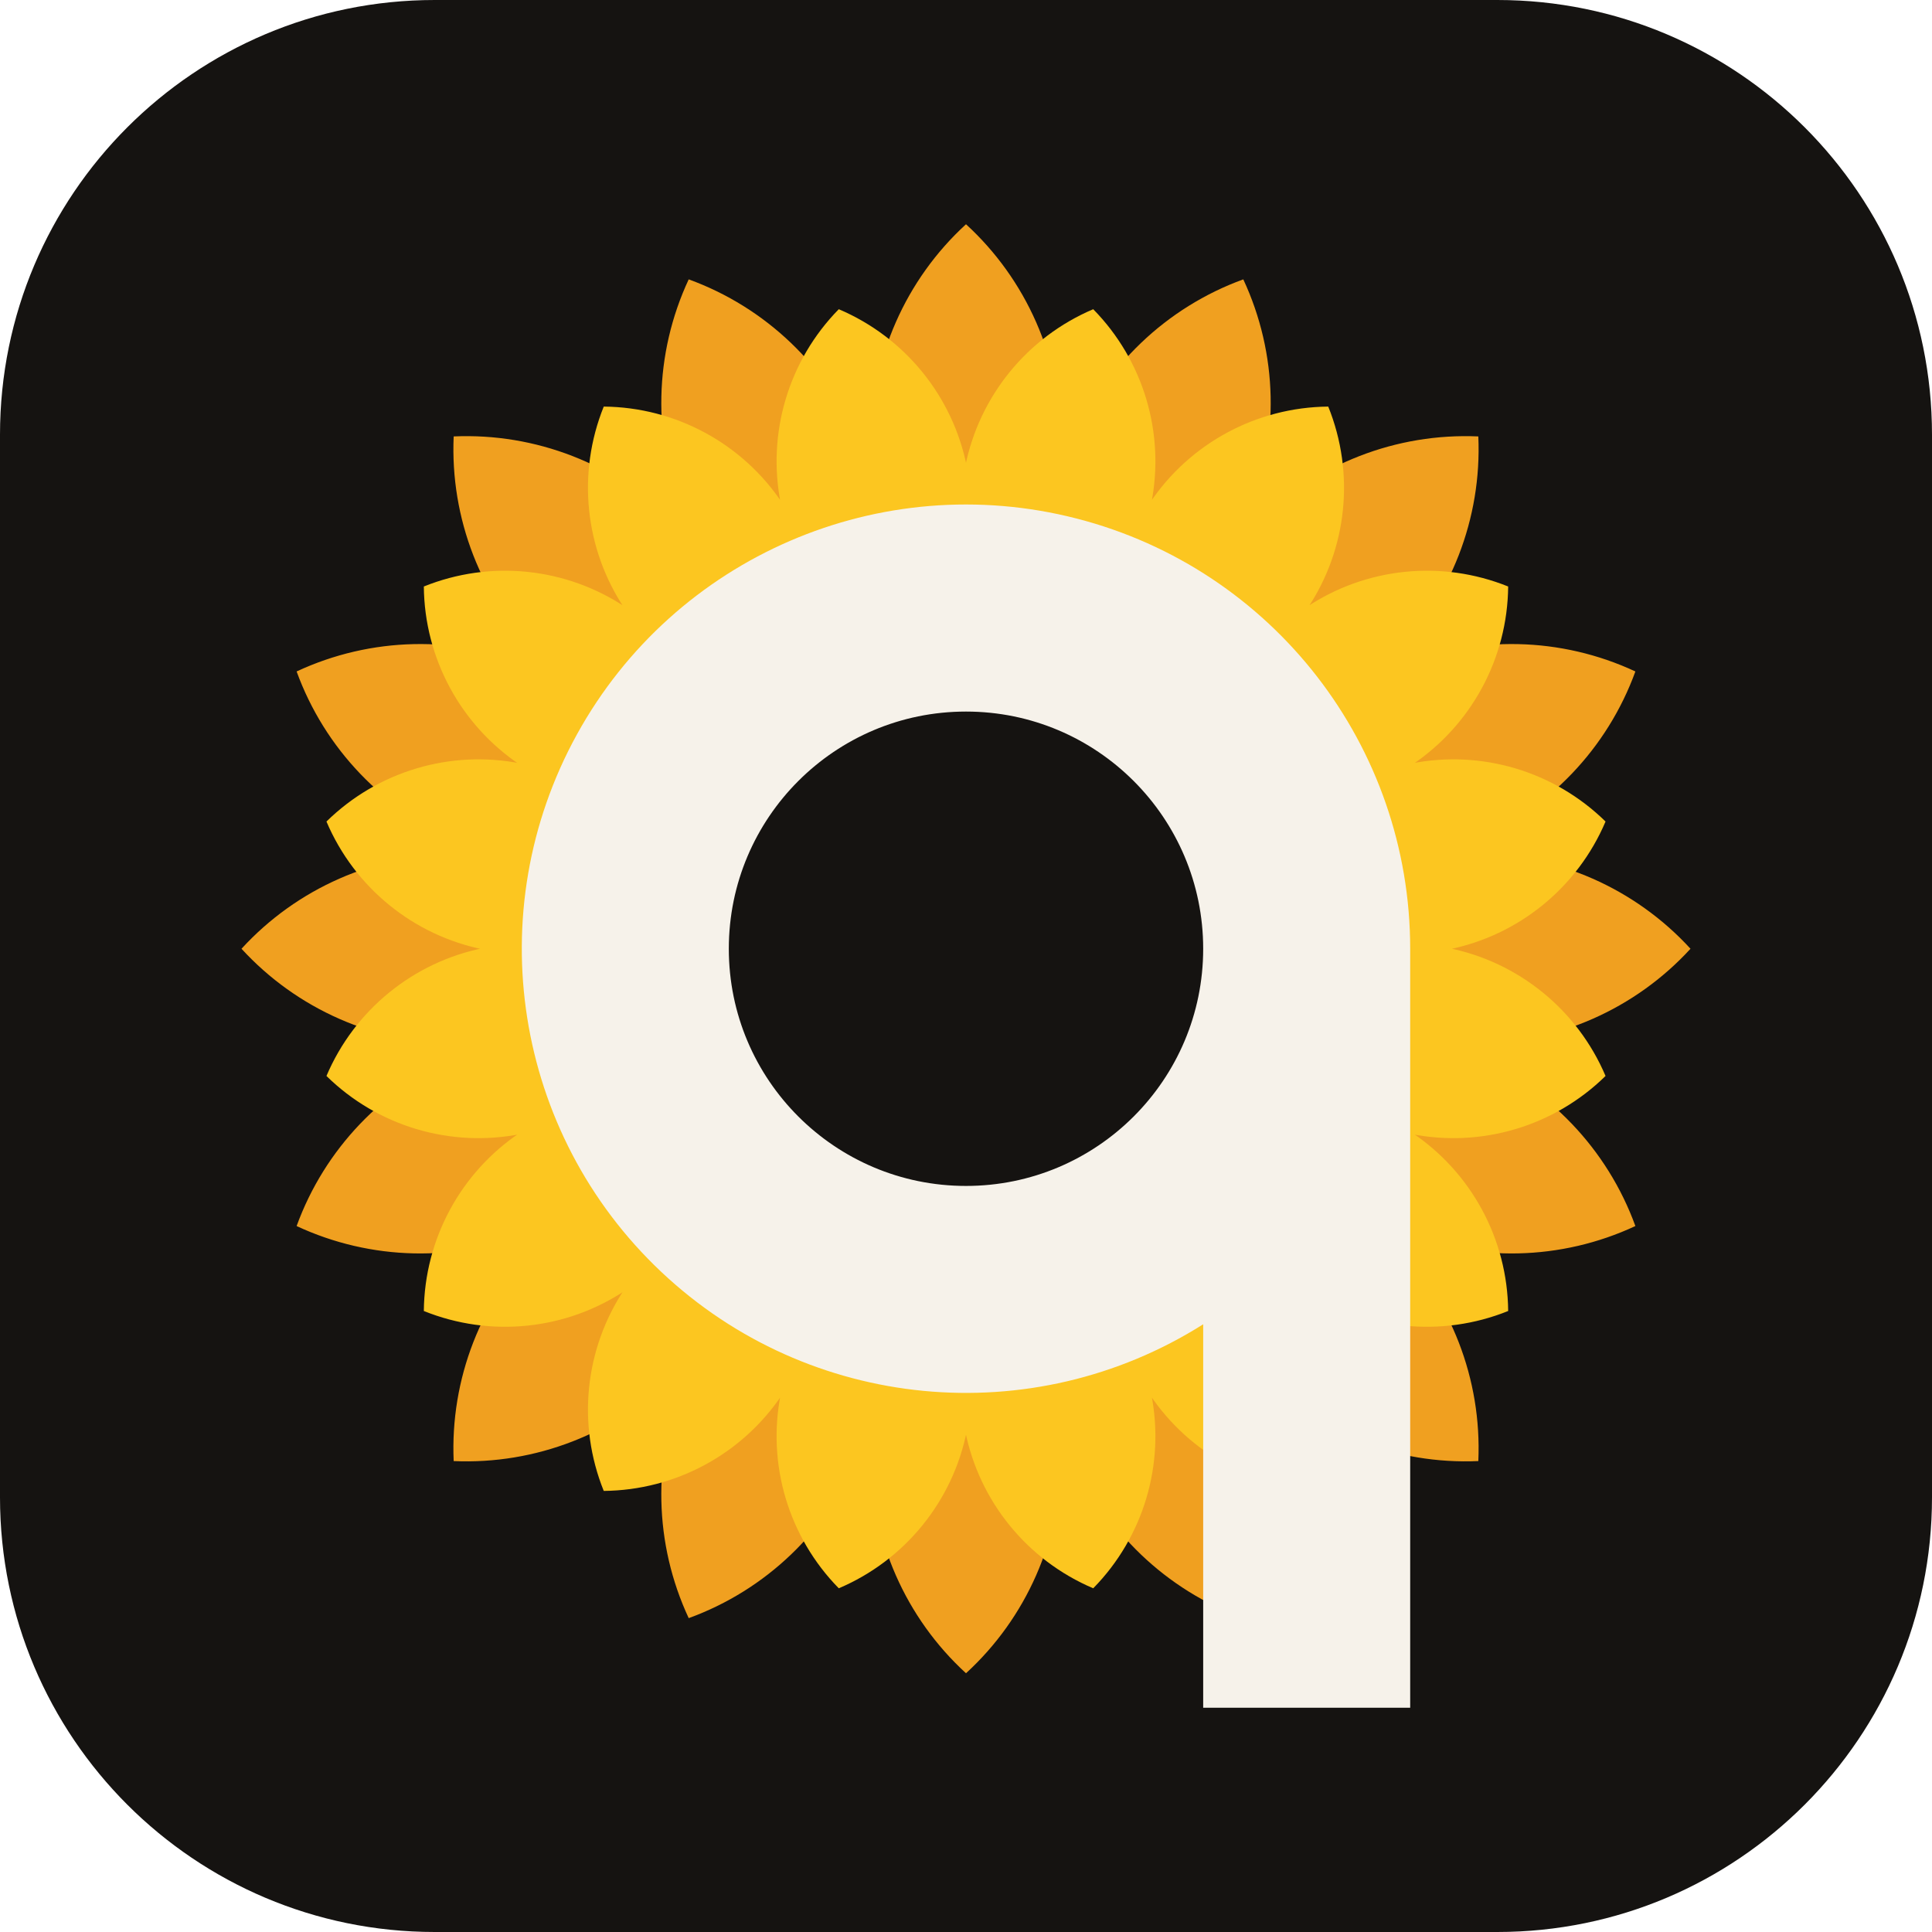
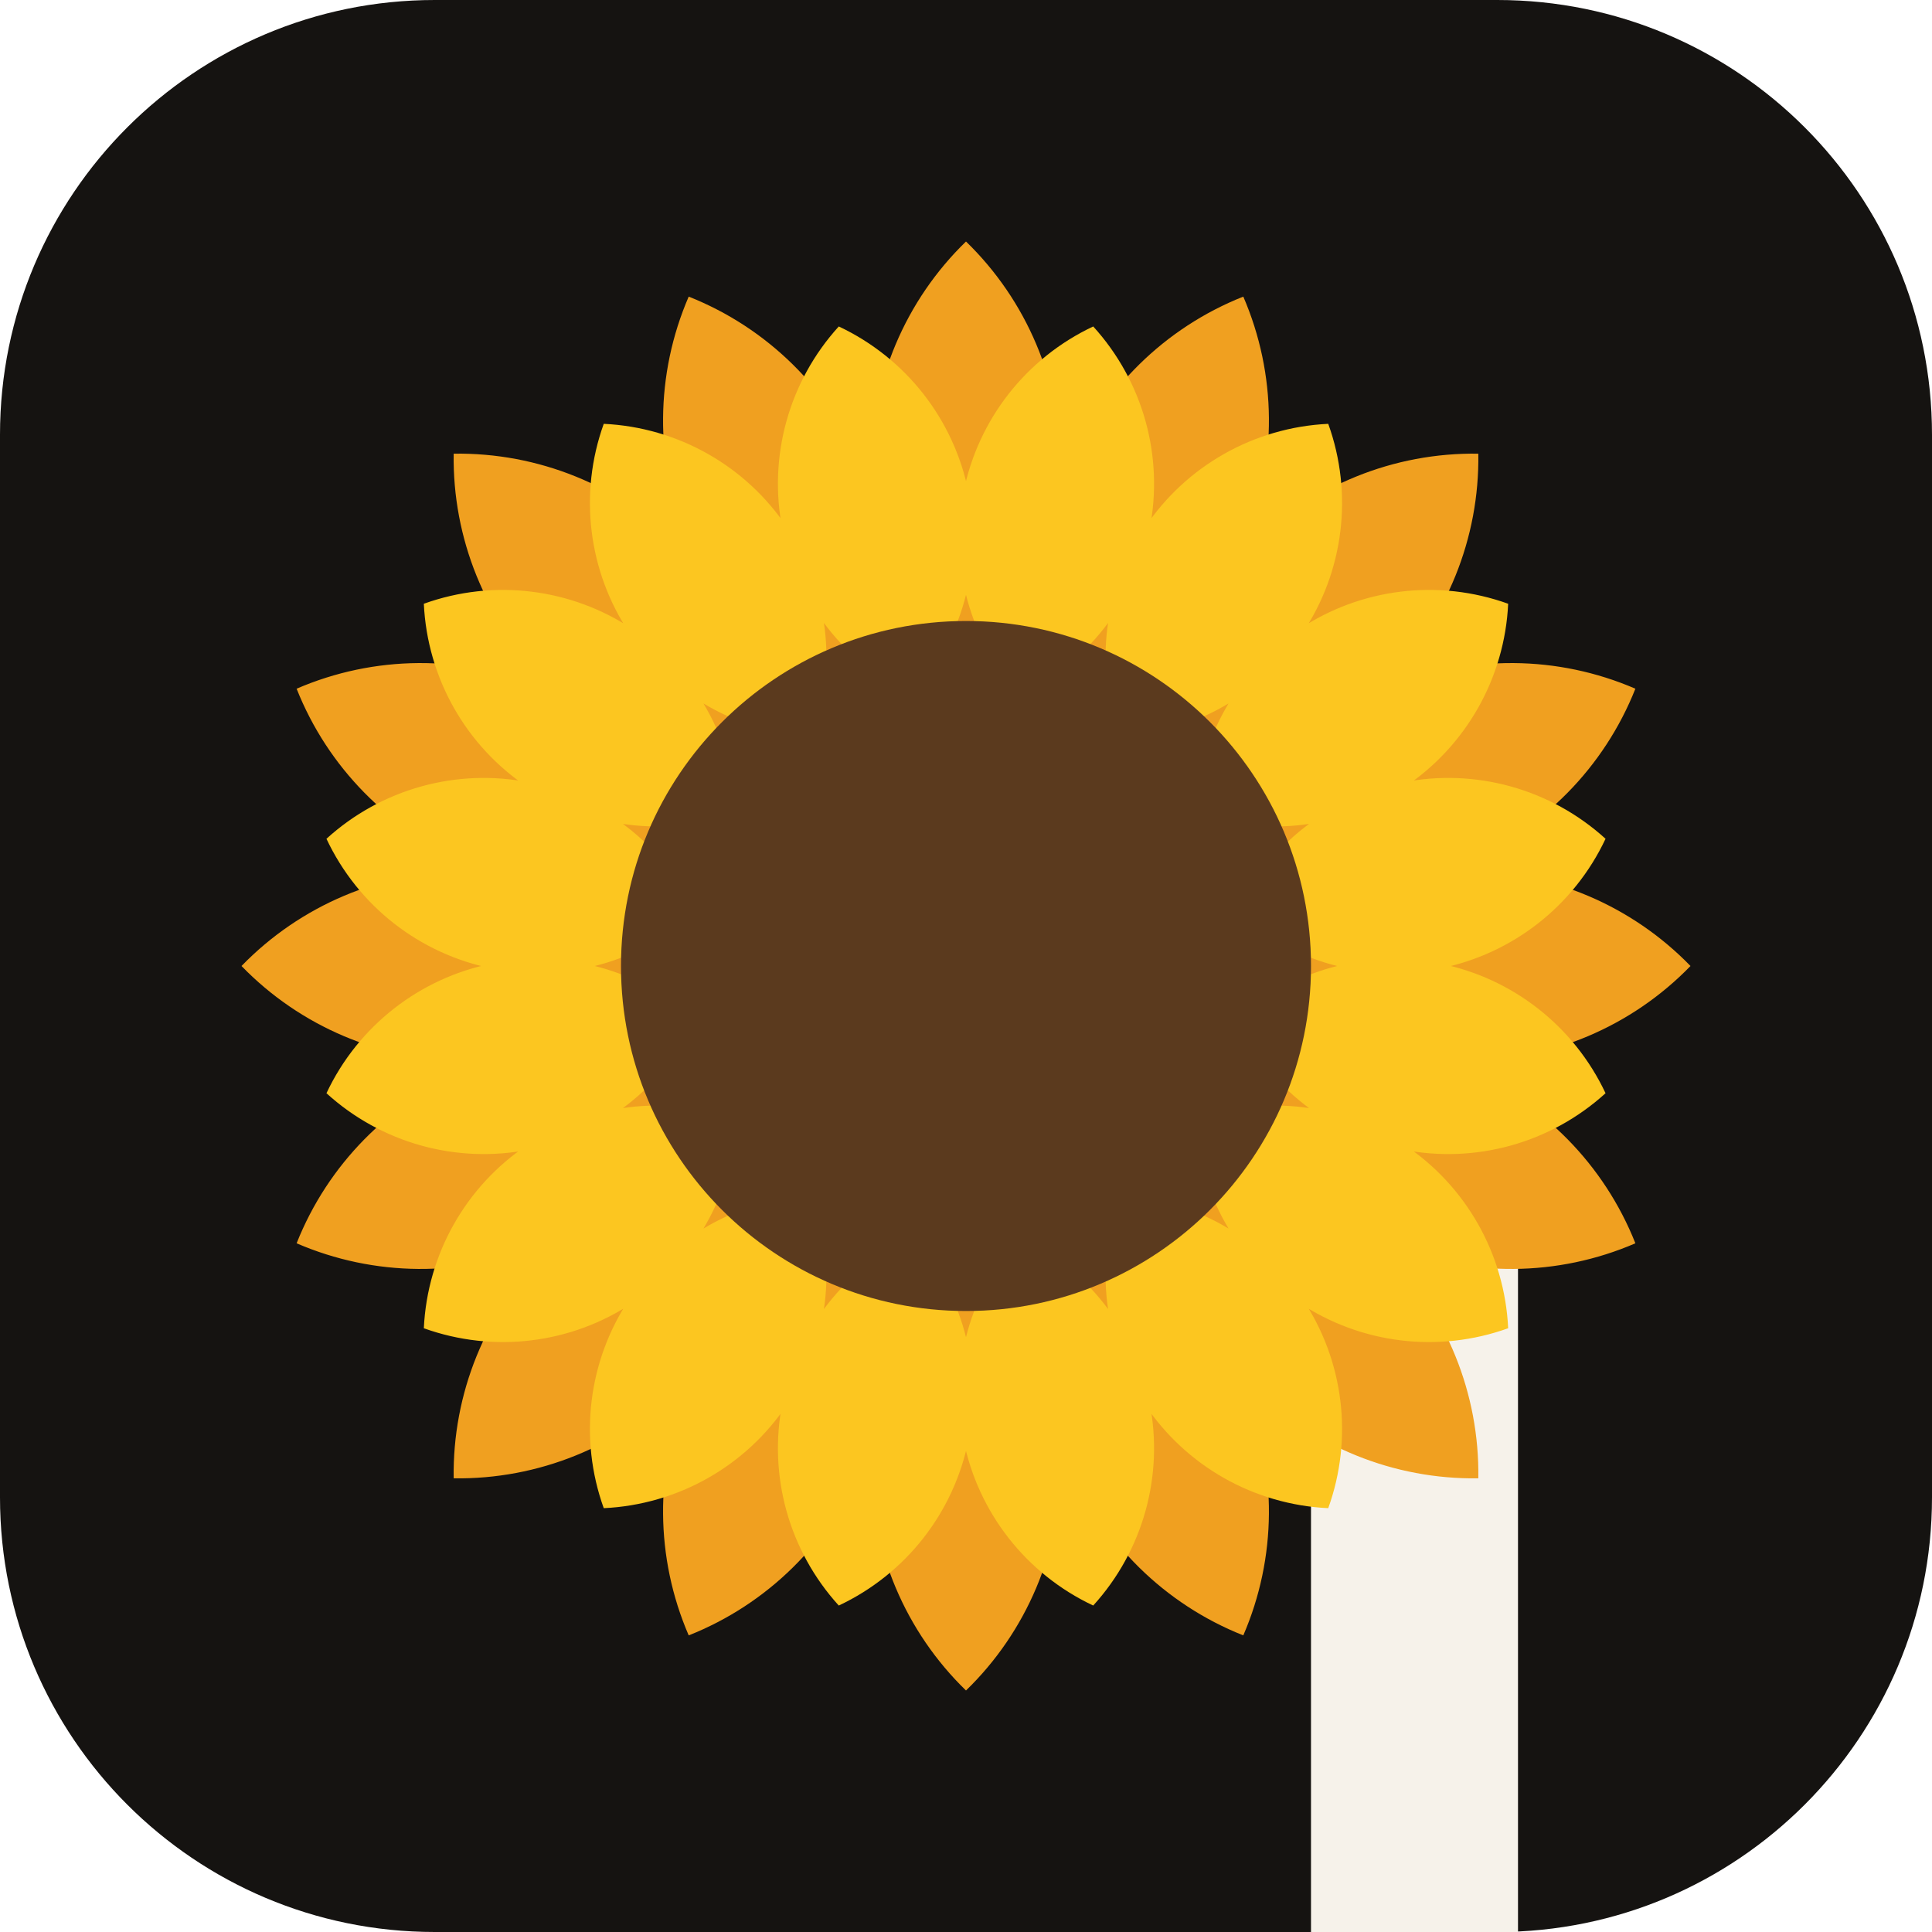
- <svg xmlns="http://www.w3.org/2000/svg" viewBox="0.00 -160.00 224.00 224.00" width="32" height="32">
-   <style>@media (prefers-color-scheme: dark){#box{fill:#f6f2ea}#q{fill:#111111}}</style>
-   <g transform="translate(60.50,0)">
-     <rect id="box" x="-60.5" y="-160" width="224" height="224" rx="50.4" fill="#151311" />
-     <g id="petals-back" fill="#f0a020">
-       <path d="M51.5,-16A33.91,33.91 0 0 1 51.5,34A33.91,33.91 0 0 1 51.5,-16ZM38.49,-18.59A33.91,33.91 0 0 1 19.35,27.61A33.91,33.91 0 0 1 38.49,-18.59ZM27.46,-25.96A33.91,33.91 0 0 1 -7.9,9.4A33.91,33.91 0 0 1 27.46,-25.96ZM20.09,-36.99A33.91,33.91 0 0 1 -26.11,-17.85A33.91,33.91 0 0 1 20.09,-36.99ZM17.5,-50A33.91,33.91 0 0 1 -32.5,-50A33.91,33.91 0 0 1 17.5,-50ZM20.09,-63.01A33.91,33.91 0 0 1 -26.11,-82.15A33.91,33.91 0 0 1 20.09,-63.01ZM27.46,-74.04A33.91,33.91 0 0 1 -7.9,-109.4A33.91,33.91 0 0 1 27.46,-74.04ZM38.49,-81.41A33.91,33.91 0 0 1 19.35,-127.61A33.91,33.91 0 0 1 38.49,-81.41ZM51.5,-84A33.91,33.91 0 0 1 51.5,-134A33.91,33.91 0 0 1 51.5,-84ZM64.51,-81.41A33.91,33.91 0 0 1 83.65,-127.61A33.91,33.91 0 0 1 64.51,-81.41ZM75.54,-74.04A33.91,33.91 0 0 1 110.9,-109.4A33.91,33.91 0 0 1 75.54,-74.04ZM82.91,-63.01A33.91,33.91 0 0 1 129.11,-82.15A33.91,33.91 0 0 1 82.91,-63.01ZM85.5,-50A33.91,33.91 0 0 1 135.5,-50A33.91,33.91 0 0 1 85.5,-50ZM82.91,-36.99A33.91,33.91 0 0 1 129.11,-17.85A33.91,33.91 0 0 1 82.91,-36.99ZM75.54,-25.96A33.91,33.91 0 0 1 110.9,9.4A33.91,33.91 0 0 1 75.54,-25.96ZM64.51,-18.59A33.91,33.91 0 0 1 83.65,27.61A33.91,33.91 0 0 1 64.51,-18.59Z" />
-     </g>
-     <g id="petals-front" fill="#fcc620">
-       <path d="M44.87,-16.65A25.17,25.17 0 0 1 36.75,24.15A25.17,25.17 0 0 1 44.87,-16.65ZM32.61,-21.73A25.17,25.17 0 0 1 9.5,12.86A25.17,25.17 0 0 1 32.61,-21.73ZM23.23,-31.11A25.17,25.17 0 0 1 -11.36,-8A25.17,25.17 0 0 1 23.23,-31.11ZM18.15,-43.37A25.17,25.17 0 0 1 -22.65,-35.25A25.17,25.17 0 0 1 18.15,-43.37ZM18.15,-56.63A25.17,25.17 0 0 1 -22.65,-64.75A25.17,25.17 0 0 1 18.15,-56.63ZM23.23,-68.89A25.17,25.17 0 0 1 -11.36,-92A25.17,25.17 0 0 1 23.23,-68.89ZM32.61,-78.27A25.17,25.17 0 0 1 9.5,-112.86A25.17,25.17 0 0 1 32.61,-78.27ZM44.87,-83.35A25.17,25.17 0 0 1 36.75,-124.15A25.17,25.17 0 0 1 44.87,-83.35ZM58.13,-83.35A25.17,25.17 0 0 1 66.25,-124.15A25.17,25.17 0 0 1 58.13,-83.35ZM70.39,-78.27A25.17,25.17 0 0 1 93.5,-112.86A25.17,25.17 0 0 1 70.39,-78.27ZM79.77,-68.89A25.17,25.17 0 0 1 114.36,-92A25.17,25.17 0 0 1 79.77,-68.89ZM84.85,-56.63A25.17,25.17 0 0 1 125.65,-64.75A25.17,25.17 0 0 1 84.85,-56.63ZM84.85,-43.37A25.17,25.17 0 0 1 125.65,-35.25A25.17,25.17 0 0 1 84.85,-43.37ZM79.77,-31.11A25.17,25.17 0 0 1 114.36,-8A25.17,25.17 0 0 1 79.77,-31.11ZM70.39,-21.73A25.17,25.17 0 0 1 93.5,12.86A25.17,25.17 0 0 1 70.39,-21.73ZM58.13,-16.65A25.17,25.17 0 0 1 66.25,24.15A25.17,25.17 0 0 1 58.13,-16.65Z" />
-     </g>
-     <g id="q" fill="#f6f2ea">
-       <path d="M103,-50A51.5,51.5 0 1 0 79,-6.46L79,38L103,38ZM24,-50A27.5,27.5 0 0 1 79,-50A27.5,27.5 0 0 1 24,-50Z" />
-     </g>
-   </g>
+ <svg xmlns="http://www.w3.org/2000/svg" viewBox="0 0 224 224" width="32" height="32">
+   <style>@media (prefers-color-scheme: dark){#box{fill:#f6f2ea}#stem{fill:#111111}}</style>
+   <rect id="box" width="224" height="224" rx="50.4" fill="#151311" />
+   <path id="stem" fill="#f6f2ea" d="M152,112L176,112L176,224L152,224Z" />
+   <path id="petals-back" fill="#f0a020" d="M112,144A36.23,36.23 0 0 1 112,196A36.23,36.23 0 0 1 112,144ZM99.75,141.56A36.23,36.23 0 0 1 79.85,189.61A36.23,36.23 0 0 1 99.75,141.56ZM89.37,134.63A36.23,36.23 0 0 1 52.6,171.4A36.23,36.23 0 0 1 89.37,134.63ZM82.44,124.25A36.23,36.23 0 0 1 34.39,144.15A36.23,36.23 0 0 1 82.44,124.25ZM80,112A36.23,36.23 0 0 1 28,112A36.23,36.23 0 0 1 80,112ZM82.44,99.75A36.23,36.23 0 0 1 34.39,79.85A36.23,36.23 0 0 1 82.44,99.75ZM89.37,89.37A36.23,36.23 0 0 1 52.6,52.6A36.23,36.23 0 0 1 89.37,89.37ZM99.75,82.44A36.23,36.23 0 0 1 79.85,34.39A36.23,36.23 0 0 1 99.75,82.44ZM112,80A36.23,36.23 0 0 1 112,28A36.23,36.23 0 0 1 112,80ZM124.25,82.44A36.23,36.23 0 0 1 144.15,34.39A36.23,36.23 0 0 1 124.25,82.44ZM134.63,89.37A36.23,36.23 0 0 1 171.4,52.6A36.23,36.23 0 0 1 134.63,89.37ZM141.56,99.75A36.23,36.23 0 0 1 189.61,79.85A36.23,36.23 0 0 1 141.56,99.75ZM144,112A36.23,36.23 0 0 1 196,112A36.23,36.23 0 0 1 144,112ZM141.56,124.25A36.23,36.23 0 0 1 189.61,144.15A36.23,36.23 0 0 1 141.56,124.25ZM134.63,134.63A36.23,36.23 0 0 1 171.4,171.4A36.23,36.23 0 0 1 134.63,134.63ZM124.25,141.56A36.23,36.23 0 0 1 144.15,189.61A36.23,36.23 0 0 1 124.25,141.56Z" />
+   <path id="petals-front" fill="#fcc620" d="M105.76,143.39A27.1,27.1 0 0 1 97.25,186.15A27.1,27.1 0 0 1 105.76,143.39ZM94.22,138.61A27.1,27.1 0 0 1 70,174.86A27.1,27.1 0 0 1 94.22,138.61ZM85.39,129.78A27.1,27.1 0 0 1 49.14,154A27.1,27.1 0 0 1 85.39,129.78ZM80.61,118.24A27.1,27.1 0 0 1 37.85,126.75A27.1,27.1 0 0 1 80.61,118.24ZM80.61,105.76A27.1,27.1 0 0 1 37.85,97.25A27.1,27.1 0 0 1 80.61,105.76ZM85.39,94.22A27.1,27.1 0 0 1 49.14,70A27.1,27.1 0 0 1 85.39,94.22ZM94.22,85.39A27.1,27.1 0 0 1 70,49.14A27.1,27.1 0 0 1 94.22,85.39ZM105.76,80.61A27.1,27.1 0 0 1 97.25,37.85A27.1,27.1 0 0 1 105.76,80.61ZM118.24,80.61A27.1,27.1 0 0 1 126.75,37.85A27.1,27.1 0 0 1 118.24,80.61ZM129.78,85.39A27.1,27.1 0 0 1 154,49.14A27.1,27.1 0 0 1 129.78,85.39ZM138.61,94.22A27.1,27.1 0 0 1 174.86,70A27.1,27.1 0 0 1 138.61,94.22ZM143.39,105.76A27.1,27.1 0 0 1 186.15,97.25A27.1,27.1 0 0 1 143.39,105.76ZM143.39,118.24A27.1,27.1 0 0 1 186.15,126.75A27.1,27.1 0 0 1 143.39,118.24ZM138.61,129.78A27.1,27.1 0 0 1 174.86,154A27.1,27.1 0 0 1 138.61,129.78ZM129.78,138.61A27.1,27.1 0 0 1 154,174.86A27.1,27.1 0 0 1 129.78,138.61ZM118.24,143.39A27.1,27.1 0 0 1 126.75,186.15A27.1,27.1 0 0 1 118.24,143.39Z" />
+   <path id="core" fill="#5b3a1e" d="M72,112A40,40 0 1 0 152,112A40,40 0 1 0 72,112Z" />
</svg>
